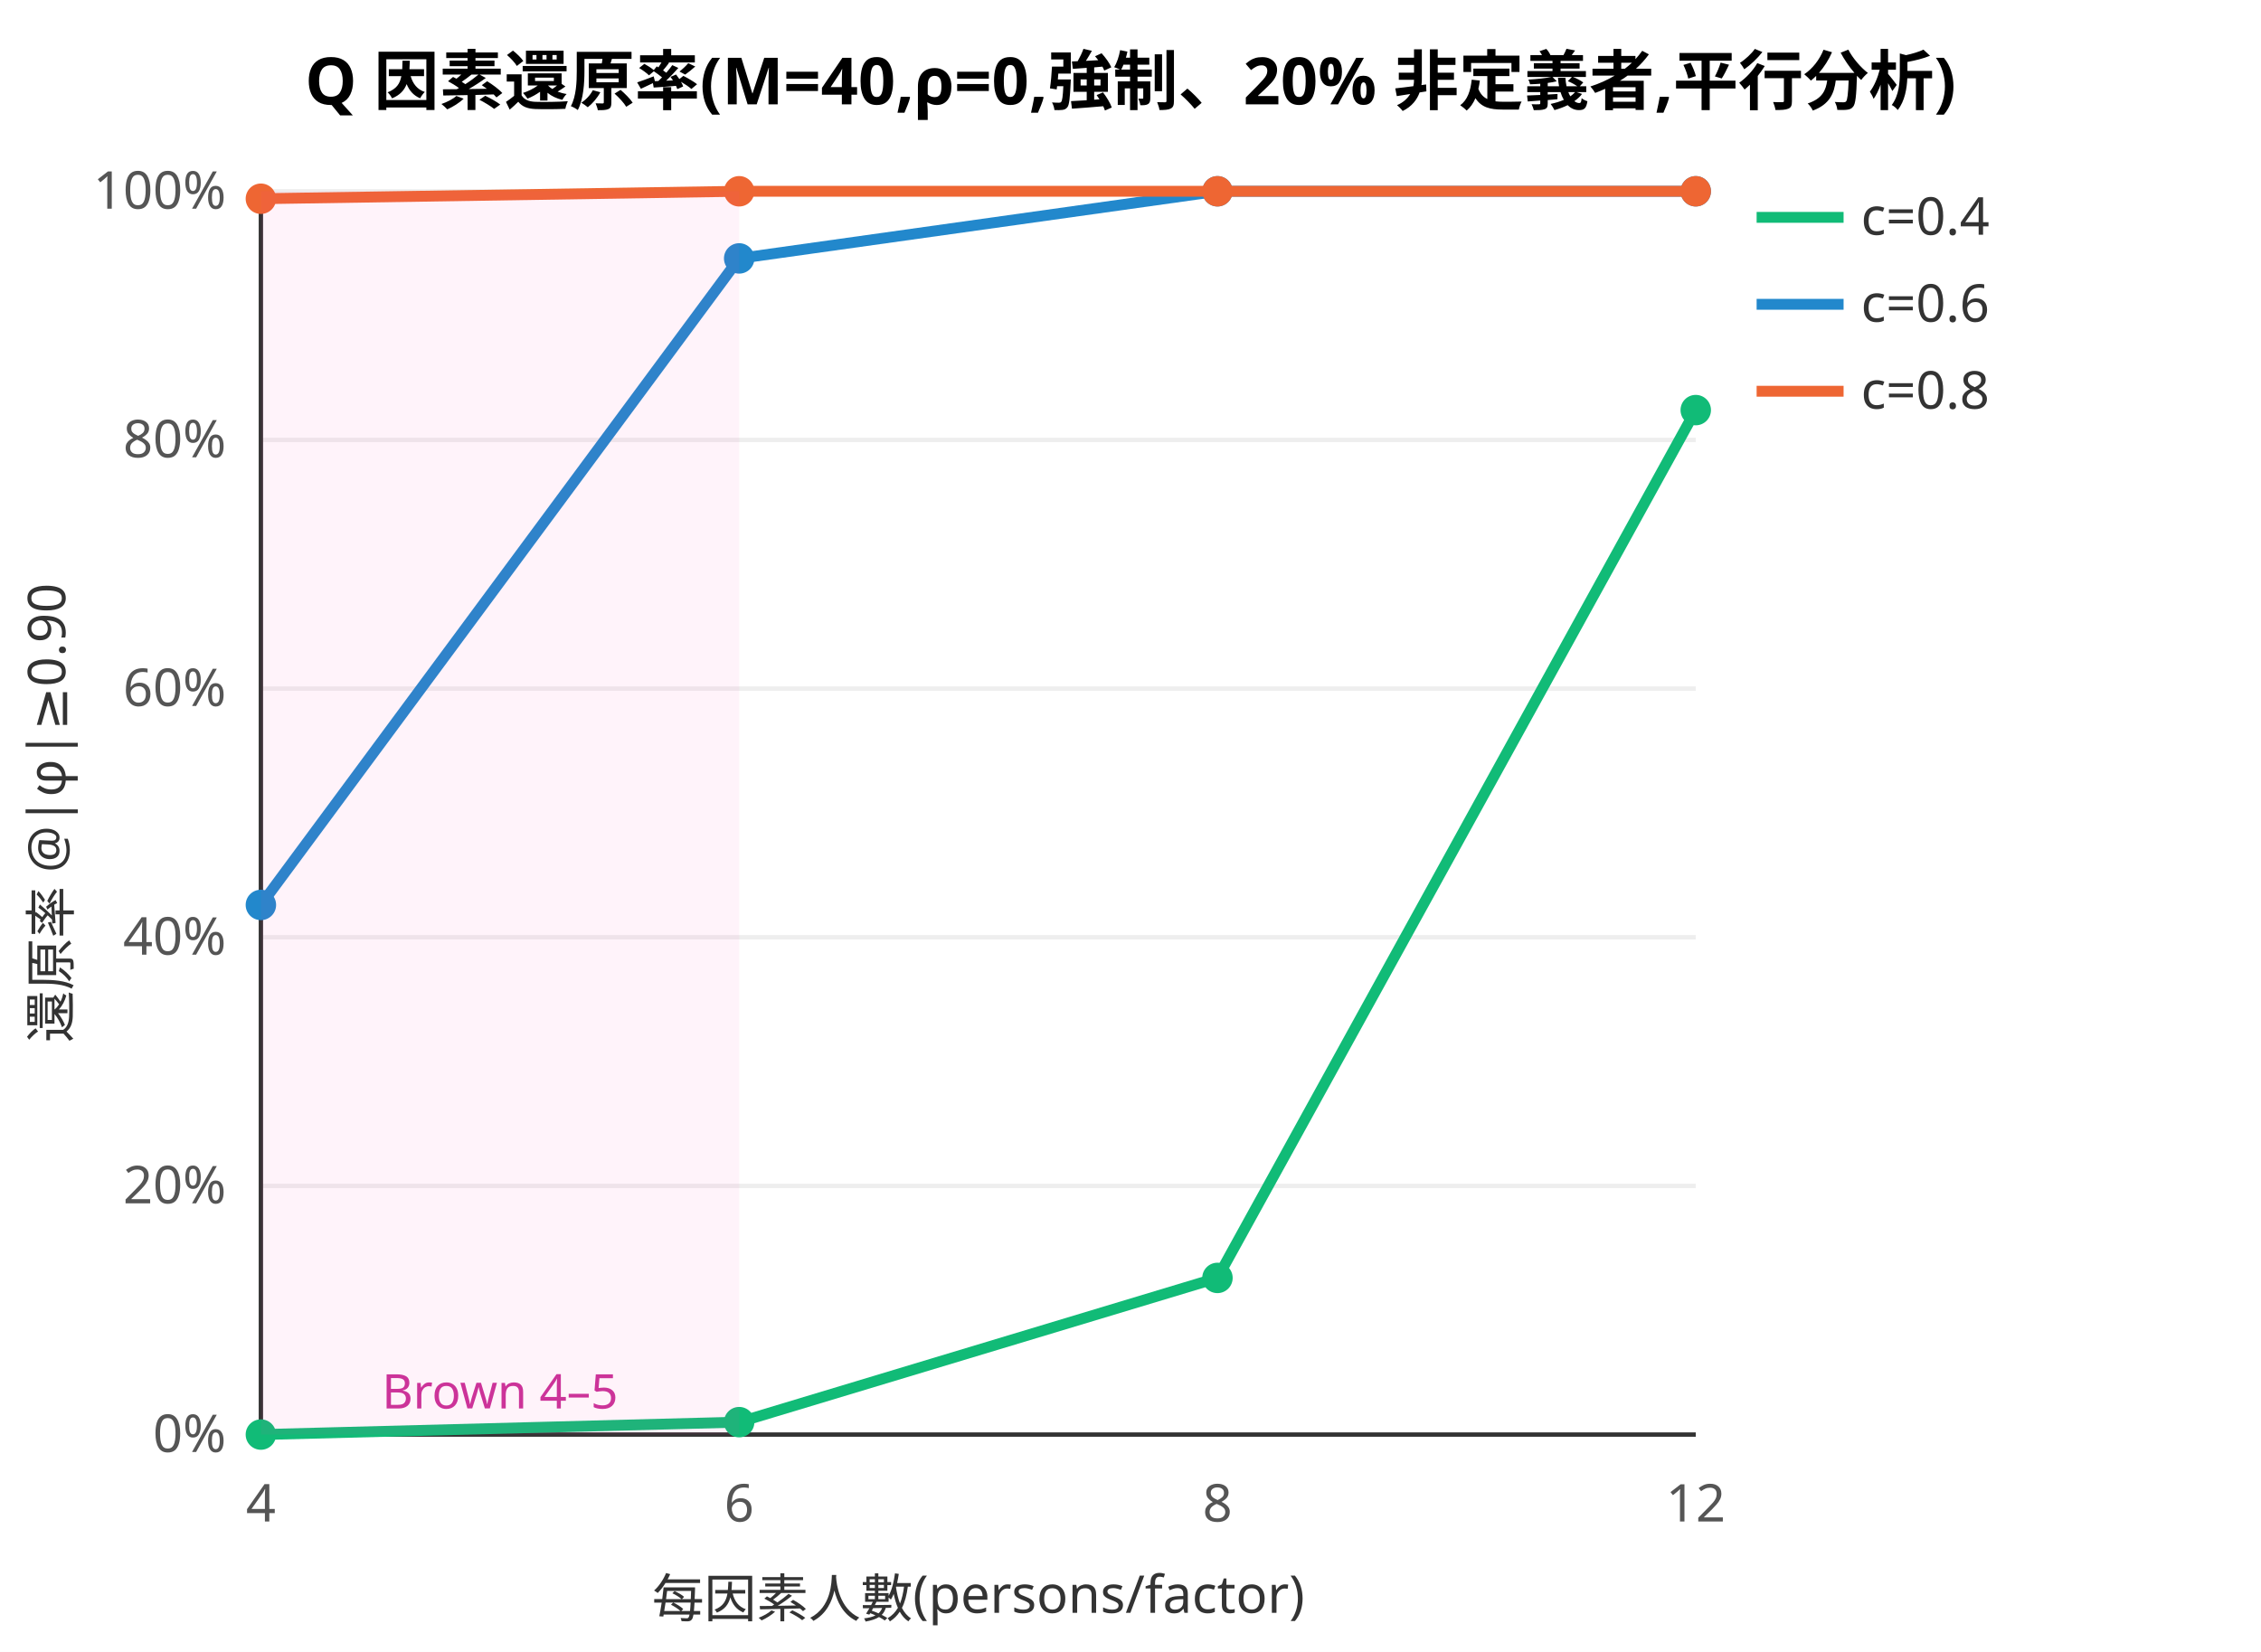
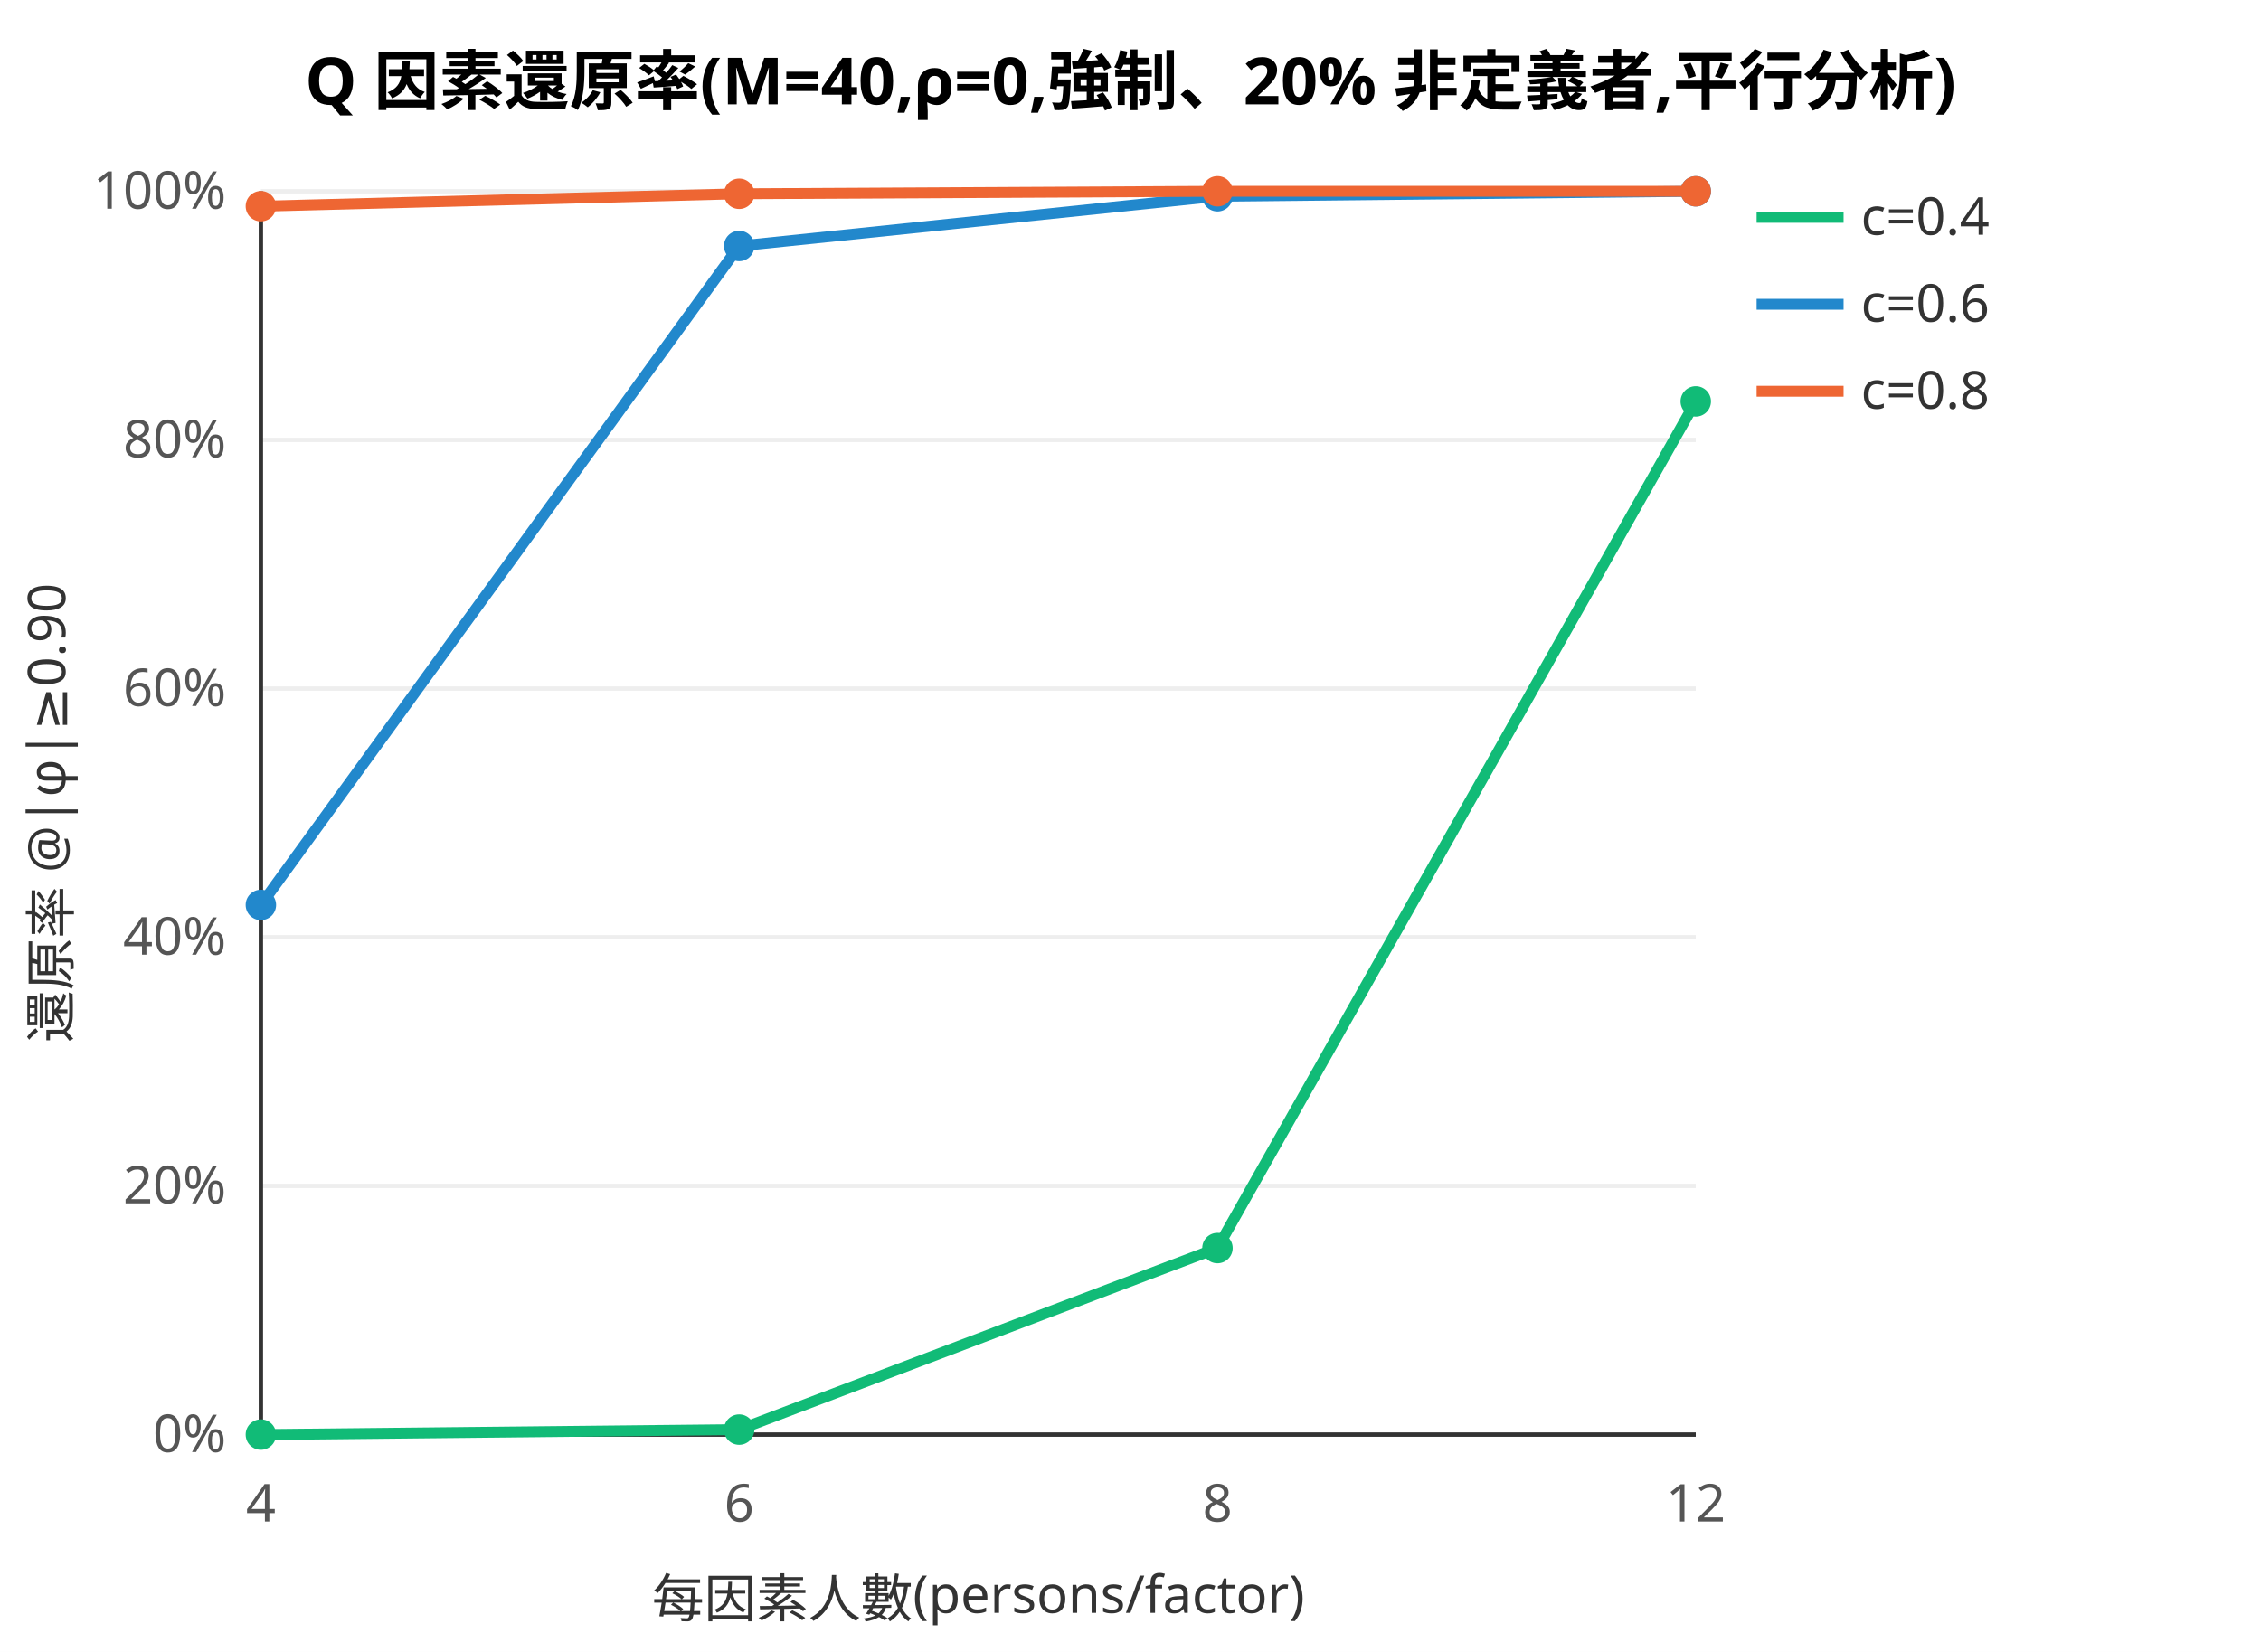
<svg xmlns="http://www.w3.org/2000/svg" width="520" height="380" font-family="sans-serif" font-size="12">
  <rect width="520" height="380" fill="white" />
  <text x="260" y="24" text-anchor="middle" font-size="15" font-weight="bold">Q 因素還原率(M=40,ρ=0,強制、20% 非定義者,平行分析)</text>
  <line x1="60" y1="330" x2="390" y2="330" stroke="#eee" />
  <text x="52" y="334" text-anchor="end" fill="#555">0%</text>
  <line x1="60" y1="272.8" x2="390" y2="272.8" stroke="#eee" />
  <text x="52" y="276.8" text-anchor="end" fill="#555">20%</text>
  <line x1="60" y1="215.6" x2="390" y2="215.6" stroke="#eee" />
  <text x="52" y="219.6" text-anchor="end" fill="#555">40%</text>
  <line x1="60" y1="158.4" x2="390" y2="158.4" stroke="#eee" />
  <text x="52" y="162.4" text-anchor="end" fill="#555">60%</text>
  <line x1="60" y1="101.2" x2="390" y2="101.2" stroke="#eee" />
  <text x="52" y="105.2" text-anchor="end" fill="#555">80%</text>
  <line x1="60" y1="44" x2="390" y2="44" stroke="#eee" />
  <text x="52" y="48" text-anchor="end" fill="#555">100%</text>
  <line x1="60" y1="44" x2="60" y2="330" stroke="#333" />
  <line x1="60" y1="330" x2="390" y2="330" stroke="#333" />
  <text x="60" y="350" text-anchor="middle" fill="#555">4</text>
  <text x="170" y="350" text-anchor="middle" fill="#555">6</text>
  <text x="280" y="350" text-anchor="middle" fill="#555">8</text>
  <text x="390" y="350" text-anchor="middle" fill="#555">12</text>
  <text x="225" y="372" text-anchor="middle" fill="#333">每因素人數(persons/factor)</text>
  <text x="16" y="187" text-anchor="middle" transform="rotate(-90 16 187)" fill="#333">還原率 @|φ|≥0.90</text>
-   <polyline points="60,330 170,327.14 280,293.964 390,94.336" fill="none" stroke="#1b7" stroke-width="2.5" />
+   <polyline points="60,330 170,328.856 280,287.1 390,92.334" fill="none" stroke="#1b7" stroke-width="2.5" />
  <circle cx="60" cy="330" r="3.5" fill="#1b7" />
-   <circle cx="170" cy="327.14" r="3.5" fill="#1b7" />
-   <circle cx="280" cy="293.964" r="3.5" fill="#1b7" />
-   <circle cx="390" cy="94.336" r="3.5" fill="#1b7" />
+   <circle cx="170" cy="328.856" r="3.5" fill="#1b7" />
+   <circle cx="280" cy="287.1" r="3.5" fill="#1b7" />
+   <circle cx="390" cy="92.334" r="3.5" fill="#1b7" />
  <line x1="404" y1="50" x2="424" y2="50" stroke="#1b7" stroke-width="2.5" />
  <text x="428" y="54" fill="#333">c=0.4</text>
-   <polyline points="60,208.164 170,59.444 280,44 390,44" fill="none" stroke="#28c" stroke-width="2.5" />
+   <polyline points="60,208.164 170,56.584 280,45.144 390,44" fill="none" stroke="#28c" stroke-width="2.5" />
  <circle cx="60" cy="208.164" r="3.5" fill="#28c" />
-   <circle cx="170" cy="59.444" r="3.5" fill="#28c" />
-   <circle cx="280" cy="44" r="3.5" fill="#28c" />
+   <circle cx="170" cy="56.584" r="3.5" fill="#28c" />
+   <circle cx="280" cy="45.144" r="3.5" fill="#28c" />
  <circle cx="390" cy="44" r="3.5" fill="#28c" />
  <line x1="404" y1="70" x2="424" y2="70" stroke="#28c" stroke-width="2.5" />
  <text x="428" y="74" fill="#333">c=0.6</text>
-   <polyline points="60,45.716 170,44 280,44 390,44" fill="none" stroke="#e63" stroke-width="2.5" />
-   <circle cx="60" cy="45.716" r="3.5" fill="#e63" />
-   <circle cx="170" cy="44" r="3.5" fill="#e63" />
+   <polyline points="60,47.432 170,44.572 280,44 390,44" fill="none" stroke="#e63" stroke-width="2.5" />
+   <circle cx="60" cy="47.432" r="3.5" fill="#e63" />
+   <circle cx="170" cy="44.572" r="3.5" fill="#e63" />
  <circle cx="280" cy="44" r="3.5" fill="#e63" />
  <circle cx="390" cy="44" r="3.5" fill="#e63" />
  <line x1="404" y1="90" x2="424" y2="90" stroke="#e63" stroke-width="2.5" />
  <text x="428" y="94" fill="#333">c=0.8</text>
-   <rect x="60" y="44" width="110" height="286" fill="#f3a" opacity="0.06" />
-   <text x="115" y="324" text-anchor="middle" fill="#c39" font-size="11">Brown 4–5</text>
</svg>
